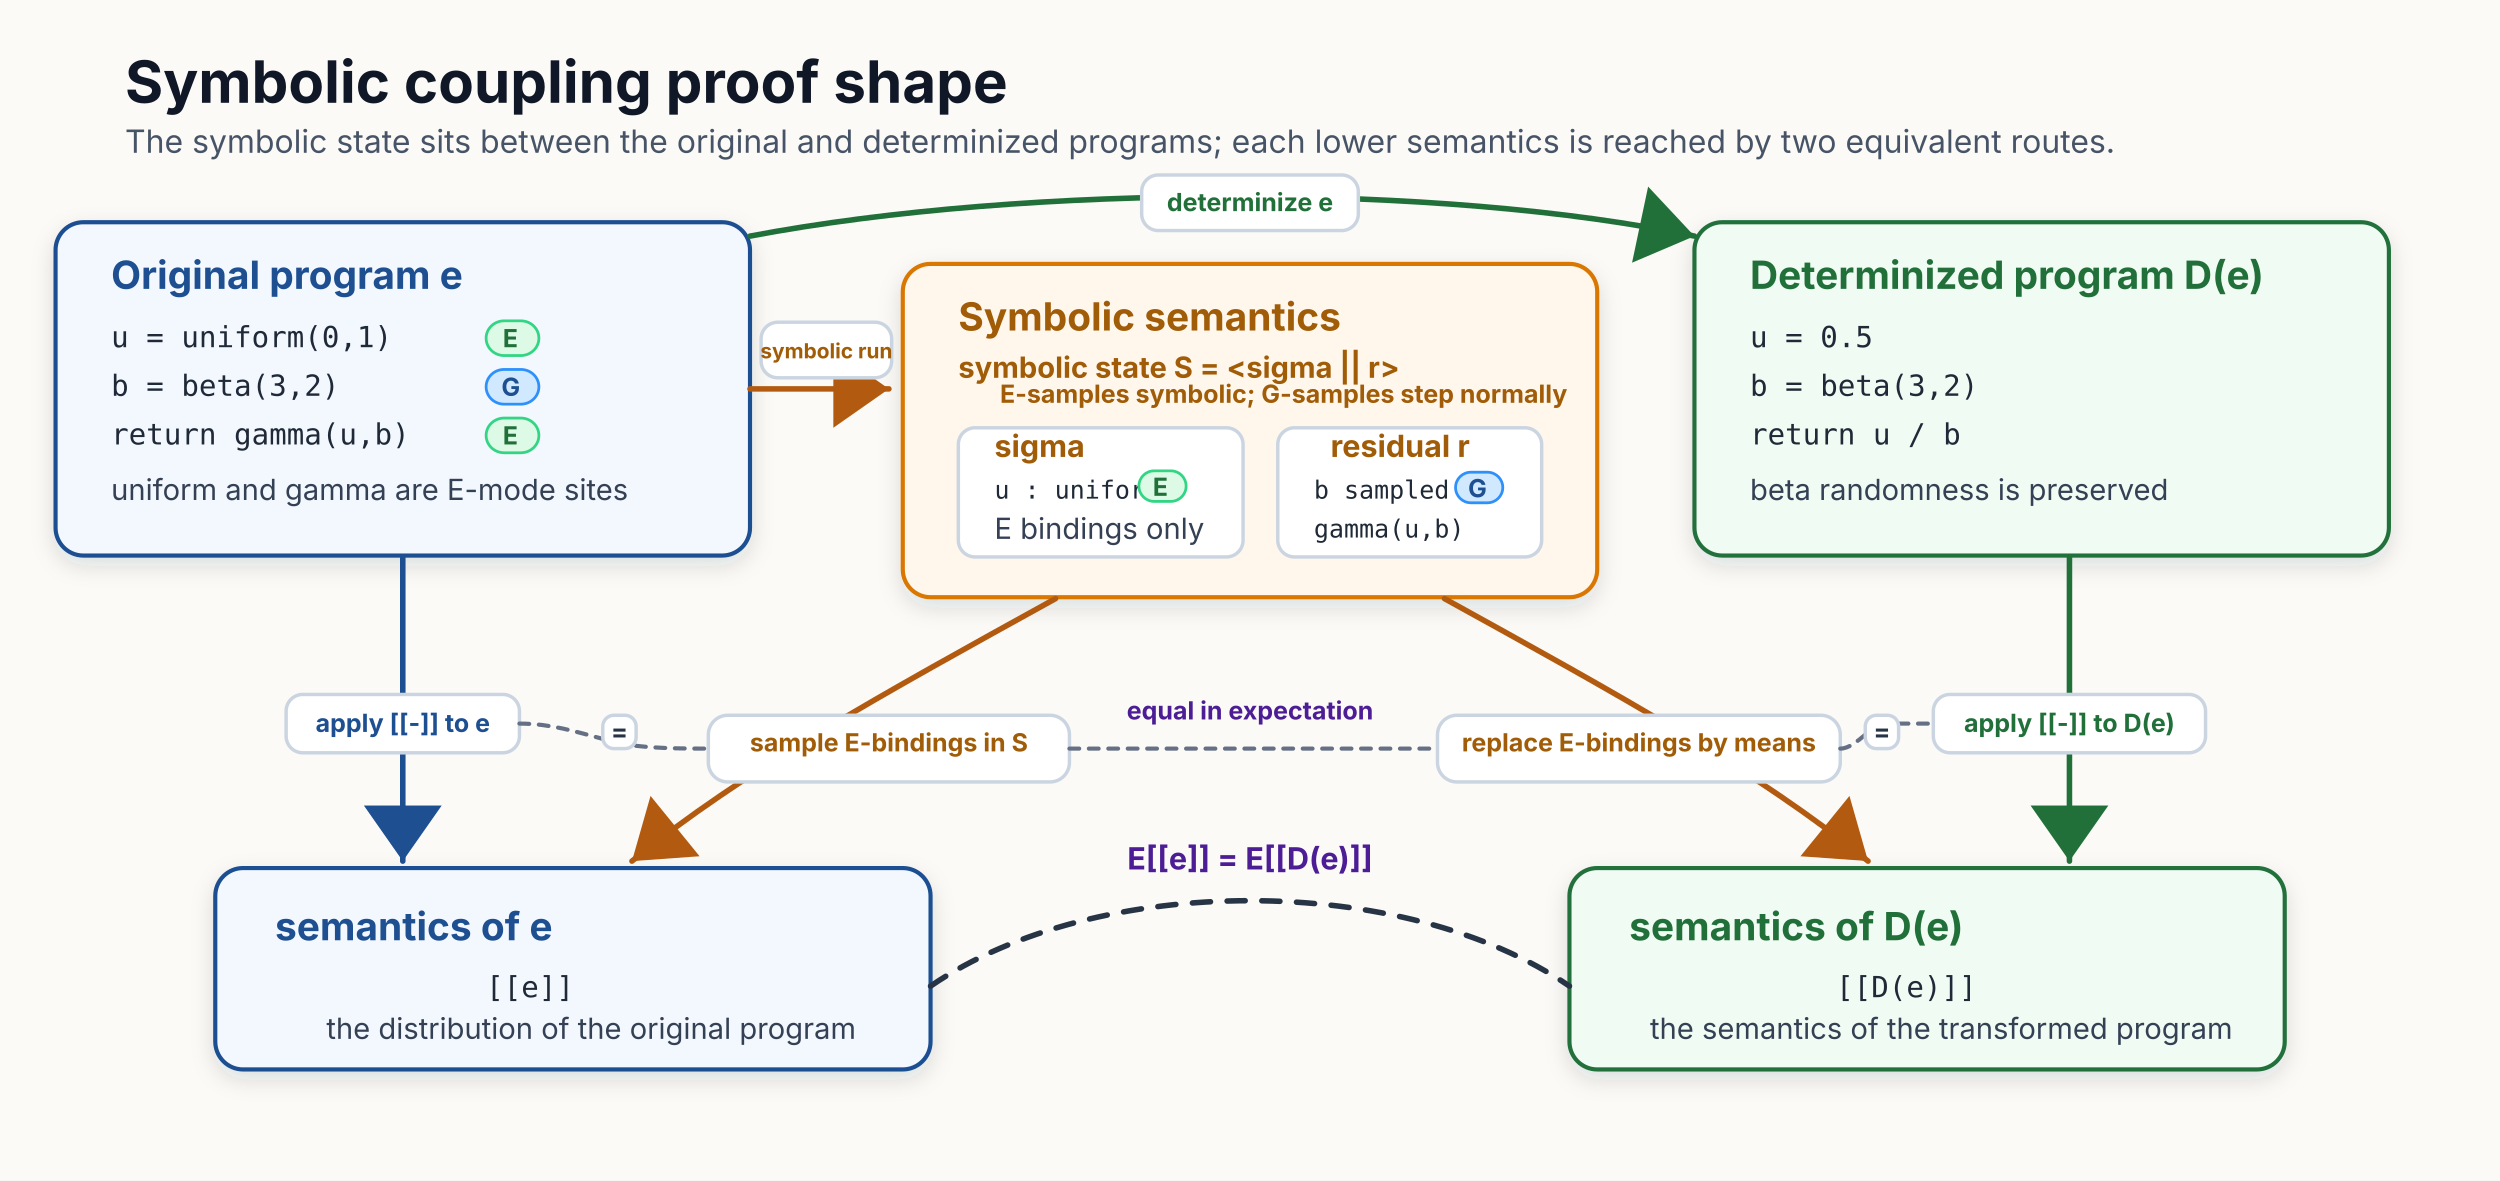
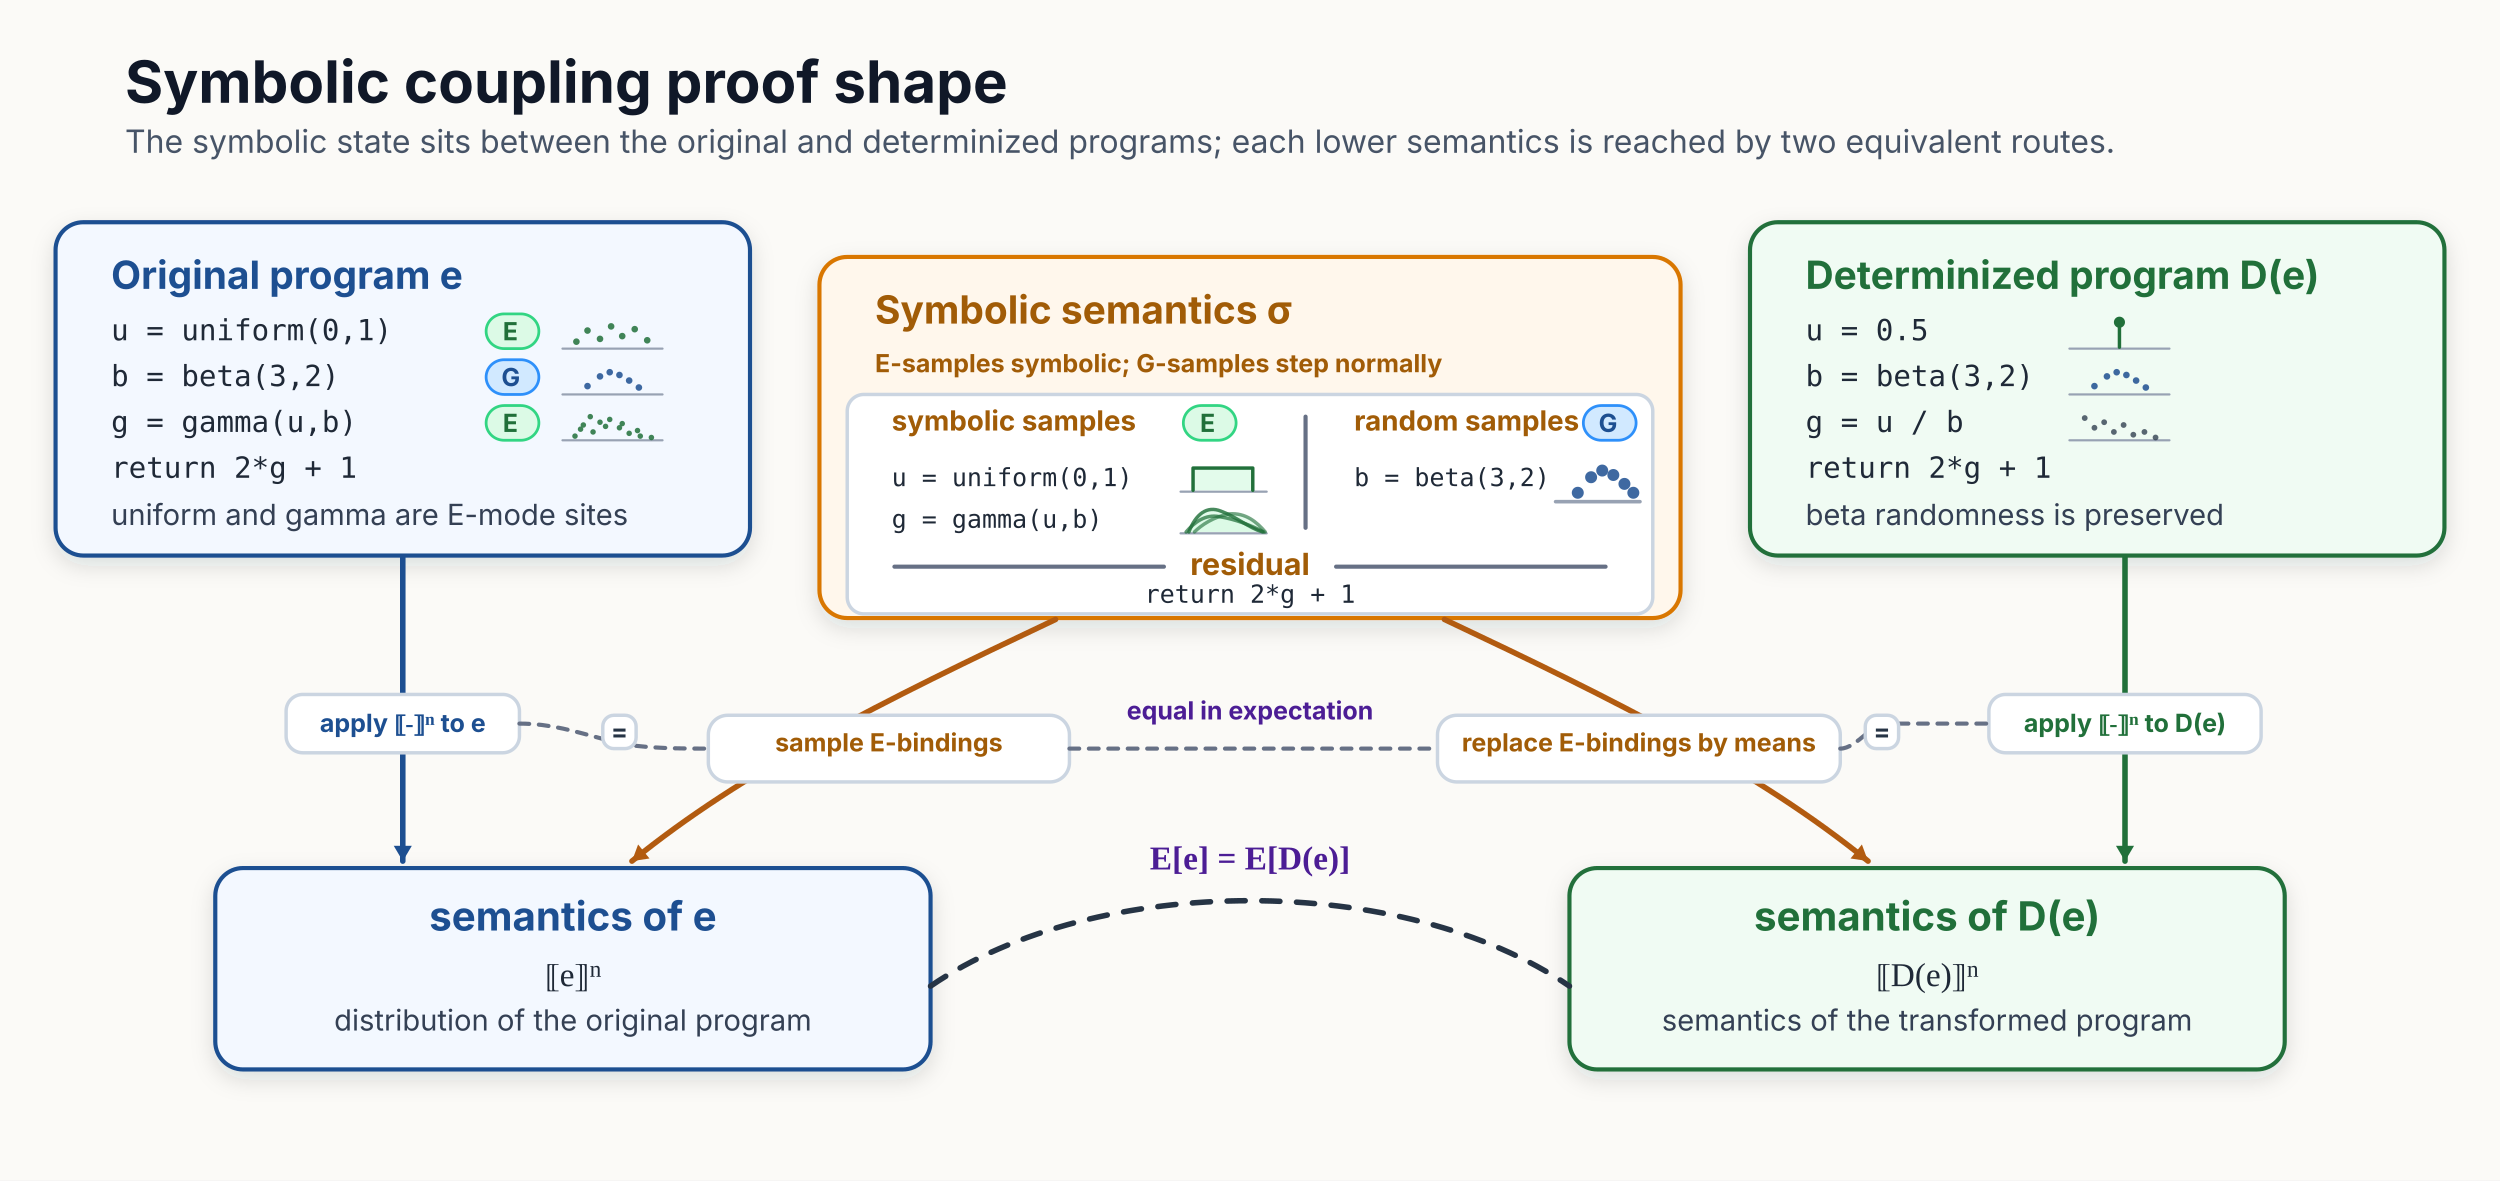
<svg xmlns="http://www.w3.org/2000/svg" width="1800" height="850" viewBox="0 0 1800 850">
  <defs>
-     <marker id="arrow-dark" markerWidth="14" markerHeight="14" refX="10" refY="7" orient="auto" markerUnits="strokeWidth">
-       <path d="M0,0 L10,7 L0,14 Z" fill="#263445" />
-     </marker>
-     <marker id="arrow-blue" markerWidth="14" markerHeight="14" refX="10" refY="7" orient="auto" markerUnits="strokeWidth">
-       <path d="M0,0 L10,7 L0,14 Z" fill="#1d4f91" />
-     </marker>
-     <marker id="arrow-green" markerWidth="14" markerHeight="14" refX="10" refY="7" orient="auto" markerUnits="strokeWidth">
-       <path d="M0,0 L10,7 L0,14 Z" fill="#21703a" />
-     </marker>
-     <marker id="arrow-amber" markerWidth="14" markerHeight="14" refX="10" refY="7" orient="auto" markerUnits="strokeWidth">
-       <path d="M0,0 L10,7 L0,14 Z" fill="#b25b10" />
+     <marker id="arrow-dark" markerWidth="13" markerHeight="13" refX="11" refY="6.5" orient="auto" markerUnits="userSpaceOnUse">
+       <path d="M0,0 L11,6.5 L0,13 Z" fill="#263445" />
+     </marker>
+     <marker id="arrow-blue" markerWidth="13" markerHeight="13" refX="11" refY="6.5" orient="auto" markerUnits="userSpaceOnUse">
+       <path d="M0,0 L11,6.5 L0,13 Z" fill="#1d4f91" />
+     </marker>
+     <marker id="arrow-green" markerWidth="13" markerHeight="13" refX="11" refY="6.5" orient="auto" markerUnits="userSpaceOnUse">
+       <path d="M0,0 L11,6.5 L0,13 Z" fill="#21703a" />
+     </marker>
+     <marker id="arrow-amber" markerWidth="13" markerHeight="13" refX="11" refY="6.5" orient="auto" markerUnits="userSpaceOnUse">
+       <path d="M0,0 L11,6.5 L0,13 Z" fill="#b25b10" />
    </marker>
    <filter id="shadow" x="-20%" y="-20%" width="140%" height="140%">
      <feDropShadow dx="0" dy="6" stdDeviation="8" flood-color="#1f2937" flood-opacity="0.13" />
    </filter>
    <style>
      .bg { fill: #fbfaf7; }
      .title { font: 700 42px -apple-system, BlinkMacSystemFont, "Segoe UI", sans-serif; fill: #101828; }
      .subtitle { font: 400 23px -apple-system, BlinkMacSystemFont, "Segoe UI", sans-serif; fill: #475467; }
      .panel-title { font: 700 28px -apple-system, BlinkMacSystemFont, "Segoe UI", sans-serif; fill: #101828; }
      .small-title { font: 700 22px -apple-system, BlinkMacSystemFont, "Segoe UI", sans-serif; fill: #101828; }
+       .column-title { font: 700 20px -apple-system, BlinkMacSystemFont, "Segoe UI", sans-serif; fill: #101828; }
      .body { font: 400 21px -apple-system, BlinkMacSystemFont, "Segoe UI", sans-serif; fill: #344054; }
      .body-bold { font: 700 21px -apple-system, BlinkMacSystemFont, "Segoe UI", sans-serif; fill: #344054; }
      .code { font: 500 21px "SF Mono", Menlo, Consolas, monospace; fill: #1f2937; }
      .code-small { font: 500 18px "SF Mono", Menlo, Consolas, monospace; fill: #1f2937; }
+       .math-code { font: 500 24px "STIX Two Math", "STIXGeneral", "Times New Roman", serif; fill: #1f2937; }
+       .math-small { font: 500 19px "STIX Two Math", "STIXGeneral", "Times New Roman", serif; fill: #1f2937; }
+       .math-body { font: 700 22px "STIX Two Math", "STIXGeneral", "Times New Roman", serif; fill: #a15c07; }
+       .math-inline { font-family: "STIX Two Math", "STIXGeneral", "Times New Roman", serif; font-weight: 700; }
+       .math-eq { font: 700 24px "STIX Two Math", "STIXGeneral", "Times New Roman", serif; fill: #4c1d95; }
      .label { font: 700 18px -apple-system, BlinkMacSystemFont, "Segoe UI", sans-serif; fill: #263445; }
      .label-small { font: 700 15px -apple-system, BlinkMacSystemFont, "Segoe UI", sans-serif; fill: #263445; }
+       .sem-title { font: 700 29px -apple-system, BlinkMacSystemFont, "Segoe UI", sans-serif; }
+       .sem-note { font: 400 21px -apple-system, BlinkMacSystemFont, "Segoe UI", sans-serif; fill: #344054; }
      .eq-label { font: 700 22px -apple-system, BlinkMacSystemFont, "Segoe UI", sans-serif; fill: #263445; }
      .blue-panel { fill: #f3f8ff; stroke: #1d4f91; stroke-width: 3; }
      .green-panel { fill: #f0fbf3; stroke: #21703a; stroke-width: 3; }
      .amber-panel { fill: #fff7ec; stroke: #d97706; stroke-width: 3; }
      .neutral-panel { fill: #ffffff; stroke: #cbd5e1; stroke-width: 2.5; }
      .purple-panel { fill: #f5f0ff; stroke: #6941c6; stroke-width: 3; }
      .blue-text { fill: #1d4f91; }
      .green-text { fill: #21703a; }
      .amber-text { fill: #a15c07; }
      .purple-text { fill: #4c1d95; }
      .blue-line { fill: none; stroke: #1d4f91; stroke-width: 4; stroke-linecap: round; stroke-linejoin: round; marker-end: url(#arrow-blue); }
      .green-line { fill: none; stroke: #21703a; stroke-width: 4; stroke-linecap: round; stroke-linejoin: round; marker-end: url(#arrow-green); }
      .amber-line { fill: none; stroke: #b25b10; stroke-width: 4; stroke-linecap: round; stroke-linejoin: round; marker-end: url(#arrow-amber); }
      .dark-line { fill: none; stroke: #263445; stroke-width: 4; stroke-linecap: round; stroke-linejoin: round; marker-end: url(#arrow-dark); }
      .dashed-line { fill: none; stroke: #263445; stroke-width: 4; stroke-linecap: round; stroke-linejoin: round; stroke-dasharray: 13 12; }
      .dashed-small { fill: none; stroke: #667085; stroke-width: 3; stroke-linecap: round; stroke-linejoin: round; stroke-dasharray: 7 7; }
      .plain-line { fill: none; stroke: #667085; stroke-width: 3; stroke-linecap: round; stroke-linejoin: round; }
      .badge-e { fill: #dcfae6; stroke: #32d583; stroke-width: 2; }
      .badge-g { fill: #d1e9ff; stroke: #2e90fa; stroke-width: 2; }
+       .dist-axis { fill: none; stroke: #98a2b3; stroke-width: 1.6; stroke-linecap: round; }
+       .dist-e { fill: none; stroke: #21703a; stroke-width: 2.5; stroke-linecap: round; stroke-linejoin: round; }
+       .dist-g { fill: none; stroke: #1d4f91; stroke-width: 2.5; stroke-linecap: round; stroke-linejoin: round; }
+       .dist-fill-e { fill: #dcfae6; opacity: 0.8; }
+       .dist-fill-g { fill: #d1e9ff; opacity: 0.8; }
+       .point-fill { fill: #21703a; }
+       .sample-dot-e { fill: #21703a; opacity: 0.85; }
+       .sample-dot-g { fill: #1d4f91; opacity: 0.85; }
+       .sample-dot-mix { fill: #263445; opacity: 0.75; }
    </style>
  </defs>
  <rect class="bg" width="1800" height="850" />
  <text class="title" x="90" y="74">Symbolic coupling proof shape</text>
  <text class="subtitle" x="90" y="110">The symbolic state sits between the original and determinized programs; each lower semantics is reached by two equivalent routes.</text>
  <g filter="url(#shadow)">
    <rect class="blue-panel" x="40" y="160" width="500" height="240" rx="20" />
-     <rect class="amber-panel" x="650" y="190" width="500" height="240" rx="20" />
-     <rect class="green-panel" x="1220" y="160" width="500" height="240" rx="20" />
+     <rect class="amber-panel" x="590" y="185" width="620" height="260" rx="20" />
+     <rect class="green-panel" x="1260" y="160" width="500" height="240" rx="20" />
  </g>
  <text class="panel-title blue-text" x="80" y="208">Original program e</text>
-   <text class="code" x="80" y="250">u = uniform(0,1)</text>
-   <rect class="badge-e" x="350" y="231" width="38" height="25" rx="13" />
-   <text class="label green-text" x="362" y="250">E</text>
-   <text class="code" x="80" y="285">b = beta(3,2)</text>
-   <rect class="badge-g" x="350" y="266" width="38" height="25" rx="13" />
-   <text class="label blue-text" x="361" y="285">G</text>
-   <text class="code" x="80" y="320">return gamma(u,b)</text>
-   <rect class="badge-e" x="350" y="301" width="38" height="25" rx="13" />
-   <text class="label green-text" x="362" y="320">E</text>
-   <text class="body" x="80" y="360">uniform and gamma are E-mode sites</text>
-   <text class="panel-title amber-text" x="690" y="238">Symbolic semantics</text>
-   <text class="body-bold amber-text" x="690" y="272">symbolic state S = &lt;sigma || r&gt;</text>
-   <text class="label amber-text" x="720" y="290">E-samples symbolic; G-samples step normally</text>
-   <rect class="neutral-panel" x="690" y="308" width="205" height="93" rx="12" />
-   <text class="small-title amber-text" x="716" y="329">sigma</text>
-   <text class="code-small" x="716" y="359">u : uniform</text>
-   <rect class="badge-e" x="820" y="339" width="34" height="22" rx="11" />
-   <text class="label green-text" x="830" y="357">E</text>
-   <text class="body" x="716" y="388">E bindings only</text>
-   <rect class="neutral-panel" x="920" y="308" width="190" height="93" rx="12" />
-   <text class="small-title amber-text" x="958" y="329">residual r</text>
-   <text class="code-small" x="946" y="359">b sampled</text>
-   <rect class="badge-g" x="1048" y="340" width="34" height="22" rx="11" />
-   <text class="label blue-text" x="1057" y="358">G</text>
-   <text class="code-small" x="946" y="387">gamma(u,b)</text>
-   <text class="panel-title green-text" x="1260" y="208">Determinized program D(e)</text>
-   <text class="code" x="1260" y="250">u = 0.5</text>
-   <text class="code" x="1260" y="285">b = beta(3,2)</text>
-   <text class="code" x="1260" y="320">return u / b</text>
-   <text class="body" x="1260" y="360">beta randomness is preserved</text>
-   <path class="amber-line" d="M540,280 L640,280" />
-   <rect class="neutral-panel" x="548" y="232" width="94" height="40" rx="12" />
-   <text class="label-small amber-text" x="595" y="258" text-anchor="middle">symbolic run</text>
-   <path class="green-line" d="M540,170 C740,132 1040,132 1220,170" />
-   <rect class="neutral-panel" x="822" y="126" width="156" height="40" rx="12" />
-   <text class="label green-text" x="900" y="152" text-anchor="middle">determinize e</text>
+   <text class="code" x="80" y="245">u = uniform(0,1)</text>
+   <rect class="badge-e" x="350" y="226" width="38" height="25" rx="13" />
+   <text class="label green-text" x="362" y="245">E</text>
+   <g transform="translate(405 227)">
+     <path class="dist-axis" d="M0,24 H72" />
+     <circle class="sample-dot-e" cx="10" cy="19" r="2.4" />
+     <circle class="sample-dot-e" cx="18" cy="11" r="2.4" />
+     <circle class="sample-dot-e" cx="27" cy="17" r="2.4" />
+     <circle class="sample-dot-e" cx="35" cy="8" r="2.4" />
+     <circle class="sample-dot-e" cx="43" cy="15" r="2.4" />
+     <circle class="sample-dot-e" cx="52" cy="10" r="2.4" />
+     <circle class="sample-dot-e" cx="61" cy="18" r="2.4" />
+   </g>
+   <text class="code" x="80" y="278">b = beta(3,2)</text>
+   <rect class="badge-g" x="350" y="259" width="38" height="25" rx="13" />
+   <text class="label blue-text" x="361" y="278">G</text>
+   <g transform="translate(405 260)">
+     <path class="dist-axis" d="M0,24 H72" />
+     <circle class="sample-dot-g" cx="18" cy="18" r="2.4" />
+     <circle class="sample-dot-g" cx="27" cy="11" r="2.4" />
+     <circle class="sample-dot-g" cx="34" cy="8" r="2.4" />
+     <circle class="sample-dot-g" cx="41" cy="10" r="2.4" />
+     <circle class="sample-dot-g" cx="48" cy="14" r="2.4" />
+     <circle class="sample-dot-g" cx="55" cy="19" r="2.4" />
+   </g>
+   <text class="code" x="80" y="311">g = gamma(u,b)</text>
+   <rect class="badge-e" x="350" y="292" width="38" height="25" rx="13" />
+   <text class="label green-text" x="362" y="311">E</text>
+   <g transform="translate(405 293)">
+     <path class="dist-axis" d="M0,24 H72" />
+     <circle class="sample-dot-e" cx="9" cy="21" r="2" />
+     <circle class="sample-dot-e" cx="15" cy="13" r="2" />
+     <circle class="sample-dot-e" cx="20" cy="7" r="2" />
+     <circle class="sample-dot-e" cx="27" cy="11" r="2" />
+     <circle class="sample-dot-e" cx="34" cy="9" r="2" />
+     <circle class="sample-dot-e" cx="41" cy="15" r="2" />
+     <circle class="sample-dot-e" cx="48" cy="19" r="2" />
+     <circle class="sample-dot-e" cx="56" cy="21" r="2" />
+     <circle class="sample-dot-e" cx="13" cy="16" r="2" />
+     <circle class="sample-dot-e" cx="22" cy="18" r="2" />
+     <circle class="sample-dot-e" cx="31" cy="14" r="2" />
+     <circle class="sample-dot-e" cx="43" cy="12" r="2" />
+     <circle class="sample-dot-e" cx="54" cy="17" r="2" />
+     <circle class="sample-dot-e" cx="64" cy="22" r="2" />
+   </g>
+   <text class="code" x="80" y="344">return 2*g + 1</text>
+   <text class="body" x="80" y="378">uniform and gamma are E-mode sites</text>
+   <text class="panel-title amber-text" x="630" y="233">Symbolic semantics σ</text>
+   <text class="label amber-text" x="630" y="268">E-samples symbolic; G-samples step normally</text>
+   <rect class="neutral-panel" x="610" y="284" width="580" height="158" rx="12" />
+   <text class="column-title amber-text" x="642" y="310">symbolic samples</text>
+   <rect class="badge-e" x="852" y="292" width="38" height="25" rx="13" />
+   <text class="label green-text" x="864" y="311">E</text>
+   <path class="plain-line" d="M940,300 L940,380" />
+   <text class="column-title amber-text" x="975" y="310">random samples</text>
+   <rect class="badge-g" x="1140" y="292" width="38" height="25" rx="13" />
+   <text class="label blue-text" x="1151" y="311">G</text>
+   <text class="code-small" x="642" y="350">u = uniform(0,1)</text>
+   <g transform="translate(850 330) scale(1)">
+     <path class="dist-axis" d="M0,24 H62" />
+     <path class="dist-fill-e" d="M9,23 V7 H52 V23 Z" />
+     <path class="dist-e" d="M9,23 V7 H52 V23" />
+   </g>
+   <text class="code-small" x="642" y="380">g = gamma(u,b)</text>
+   <g transform="translate(850 360) scale(1)">
+     <path class="dist-axis" d="M0,24 H62" />
+     <path class="dist-fill-e" opacity="0.35" d="M6,23 C11,10 19,4 29,8 C40,12 49,20 59,23 Z" />
+     <path class="dist-fill-e" opacity="0.28" d="M4,23 C10,16 18,10 28,12 C40,14 50,18 60,23 Z" />
+     <path class="dist-fill-e" opacity="0.24" d="M10,23 C15,18 24,12 35,10 C47,9 55,16 61,23 Z" />
+     <path class="dist-e" opacity="0.82" d="M6,23 C11,10 19,4 29,8 C40,12 49,20 59,23" />
+     <path class="dist-e" opacity="0.72" d="M4,23 C10,16 18,10 28,12 C40,14 50,18 60,23" />
+     <path class="dist-e" opacity="0.62" d="M10,23 C15,18 24,12 35,10 C47,9 55,16 61,23" />
+   </g>
+   <text class="code-small" x="975" y="350">b = beta(3,2)</text>
+   <g transform="translate(1120 326) scale(1.6)">
+     <path class="dist-axis" d="M0,22 H38" />
+     <circle class="sample-dot-g" cx="10" cy="18" r="2.7" />
+     <circle class="sample-dot-g" cx="16" cy="11" r="2.7" />
+     <circle class="sample-dot-g" cx="21" cy="8" r="2.7" />
+     <circle class="sample-dot-g" cx="26" cy="10" r="2.7" />
+     <circle class="sample-dot-g" cx="31" cy="14" r="2.7" />
+     <circle class="sample-dot-g" cx="35" cy="18" r="2.7" />
+   </g>
+   <path class="plain-line" d="M644,408 L838,408" />
+   <text class="small-title amber-text" x="900" y="414" text-anchor="middle">residual</text>
+   <path class="plain-line" d="M962,408 L1156,408" />
+   <text class="code-small" x="900" y="434" text-anchor="middle">return 2*g + 1</text>
+   <text class="panel-title green-text" x="1300" y="208">Determinized program D(e)</text>
+   <text class="code" x="1300" y="245">u = 0.5</text>
+   <g transform="translate(1490 227)">
+     <path class="dist-axis" d="M0,24 H72" />
+     <path class="dist-e" d="M36,23 V5" />
+     <circle class="point-fill" cx="36" cy="5" r="4" />
+   </g>
+   <text class="code" x="1300" y="278">b = beta(3,2)</text>
+   <g transform="translate(1490 260)">
+     <path class="dist-axis" d="M0,24 H72" />
+     <circle class="sample-dot-g" cx="18" cy="18" r="2.4" />
+     <circle class="sample-dot-g" cx="27" cy="11" r="2.4" />
+     <circle class="sample-dot-g" cx="34" cy="8" r="2.4" />
+     <circle class="sample-dot-g" cx="41" cy="10" r="2.4" />
+     <circle class="sample-dot-g" cx="48" cy="14" r="2.4" />
+     <circle class="sample-dot-g" cx="55" cy="19" r="2.4" />
+   </g>
+   <text class="code" x="1300" y="311">g = u / b</text>
+   <g transform="translate(1490 293)">
+     <path class="dist-axis" d="M0,24 H72" />
+     <circle class="sample-dot-mix" cx="11" cy="8" r="2.1" />
+     <circle class="sample-dot-mix" cx="18" cy="15" r="2.1" />
+     <circle class="sample-dot-mix" cx="25" cy="11" r="2.1" />
+     <circle class="sample-dot-mix" cx="32" cy="18" r="2.1" />
+     <circle class="sample-dot-mix" cx="39" cy="13" r="2.1" />
+     <circle class="sample-dot-mix" cx="46" cy="20" r="2.1" />
+     <circle class="sample-dot-mix" cx="54" cy="18" r="2.1" />
+     <circle class="sample-dot-mix" cx="62" cy="22" r="2.1" />
+   </g>
+   <text class="code" x="1300" y="344">return 2*g + 1</text>
+   <text class="body" x="1300" y="378">beta randomness is preserved</text>
  <g filter="url(#shadow)">
    <rect class="blue-panel" x="155" y="625" width="515" height="145" rx="20" />
    <rect class="green-panel" x="1130" y="625" width="515" height="145" rx="20" />
  </g>
-   <text class="panel-title blue-text" x="198" y="677">semantics of e</text>
-   <text class="code" x="350" y="718">[[e]]</text>
-   <text class="body" x="235" y="748">the distribution of the original program</text>
-   <text class="panel-title green-text" x="1173" y="677">semantics of D(e)</text>
-   <text class="code" x="1322" y="718">[[D(e)]]</text>
-   <text class="body" x="1188" y="748">the semantics of the transformed program</text>
+   <text class="sem-title blue-text" x="412.5" y="670" text-anchor="middle">semantics of e</text>
+   <text class="math-code" x="412.5" y="710" text-anchor="middle">⟦e⟧<tspan baseline-shift="super" font-size="70%">n</tspan>
+   </text>
+   <text class="sem-note" x="412.5" y="742" text-anchor="middle">distribution of the original program</text>
+   <text class="sem-title green-text" x="1387.5" y="670" text-anchor="middle">semantics of D(e)</text>
+   <text class="math-code" x="1387.5" y="710" text-anchor="middle">⟦D(e)⟧<tspan baseline-shift="super" font-size="70%">n</tspan>
+   </text>
+   <text class="sem-note" x="1387.5" y="742" text-anchor="middle">semantics of the transformed program</text>
  <path class="dashed-line" d="M670,710 C790,628 1010,628 1130,710" />
-   <text class="eq-label purple-text" x="900" y="626" text-anchor="middle">E[[e]] = E[[D(e)]]</text>
+   <text class="math-eq" x="900" y="626" text-anchor="middle">E[e] = E[D(e)]</text>
  <path class="blue-line" d="M290,401 L290,620" />
  <rect class="neutral-panel" x="206" y="500" width="168" height="42" rx="12" />
-   <text class="label blue-text" x="290" y="527" text-anchor="middle">apply [[-]] to e</text>
-   <path class="amber-line" d="M760,431 C635,500 535,555 455,620" />
+   <text class="label blue-text" x="290" y="527" text-anchor="middle">apply <tspan class="math-inline">⟦-⟧<tspan baseline-shift="super" font-size="70%">n</tspan>
+     </tspan> to e</text>
+   <path class="amber-line" d="M760,446 C635,505 535,555 455,620" />
  <rect class="neutral-panel" x="510" y="515" width="260" height="48" rx="14" />
-   <text class="label amber-text" x="640" y="541" text-anchor="middle">sample E-bindings in S</text>
+   <text class="label amber-text" x="640" y="541" text-anchor="middle">sample E-bindings</text>
  <path class="dashed-small" d="M374,521 C397,521 415,527 434,532" />
  <path class="dashed-small" d="M458,537 C476,539 494,539 510,539" />
  <rect class="neutral-panel" x="434" y="515" width="24" height="24" rx="8" />
  <text class="label" x="446" y="533" text-anchor="middle">=</text>
  <path class="dashed-small" d="M770,539 L1035,539" />
  <text class="label purple-text" x="900" y="518" text-anchor="middle">equal in expectation</text>
-   <path class="green-line" d="M1490,401 L1490,620" />
-   <rect class="neutral-panel" x="1392" y="500" width="196" height="42" rx="12" />
-   <text class="label green-text" x="1490" y="527" text-anchor="middle">apply [[-]] to D(e)</text>
-   <path class="amber-line" d="M1040,431 C1165,500 1265,555 1345,620" />
+   <path class="green-line" d="M1530,401 L1530,620" />
+   <rect class="neutral-panel" x="1432" y="500" width="196" height="42" rx="12" />
+   <text class="label green-text" x="1530" y="527" text-anchor="middle">apply <tspan class="math-inline">⟦-⟧<tspan baseline-shift="super" font-size="70%">n</tspan>
+     </tspan> to D(e)</text>
+   <path class="amber-line" d="M1040,446 C1165,505 1265,555 1345,620" />
  <rect class="neutral-panel" x="1035" y="515" width="290" height="48" rx="14" />
  <text class="label amber-text" x="1180" y="541" text-anchor="middle">replace E-bindings by means</text>
  <path class="dashed-small" d="M1325,539 C1331,539 1337,534 1343,529" />
-   <path class="dashed-small" d="M1367,521 C1375,521 1383,521 1392,521" />
+   <path class="dashed-small" d="M1367,521 C1388,521 1410,521 1432,521" />
  <rect class="neutral-panel" x="1343" y="515" width="24" height="24" rx="8" />
  <text class="label" x="1355" y="533" text-anchor="middle">=</text>
</svg>
